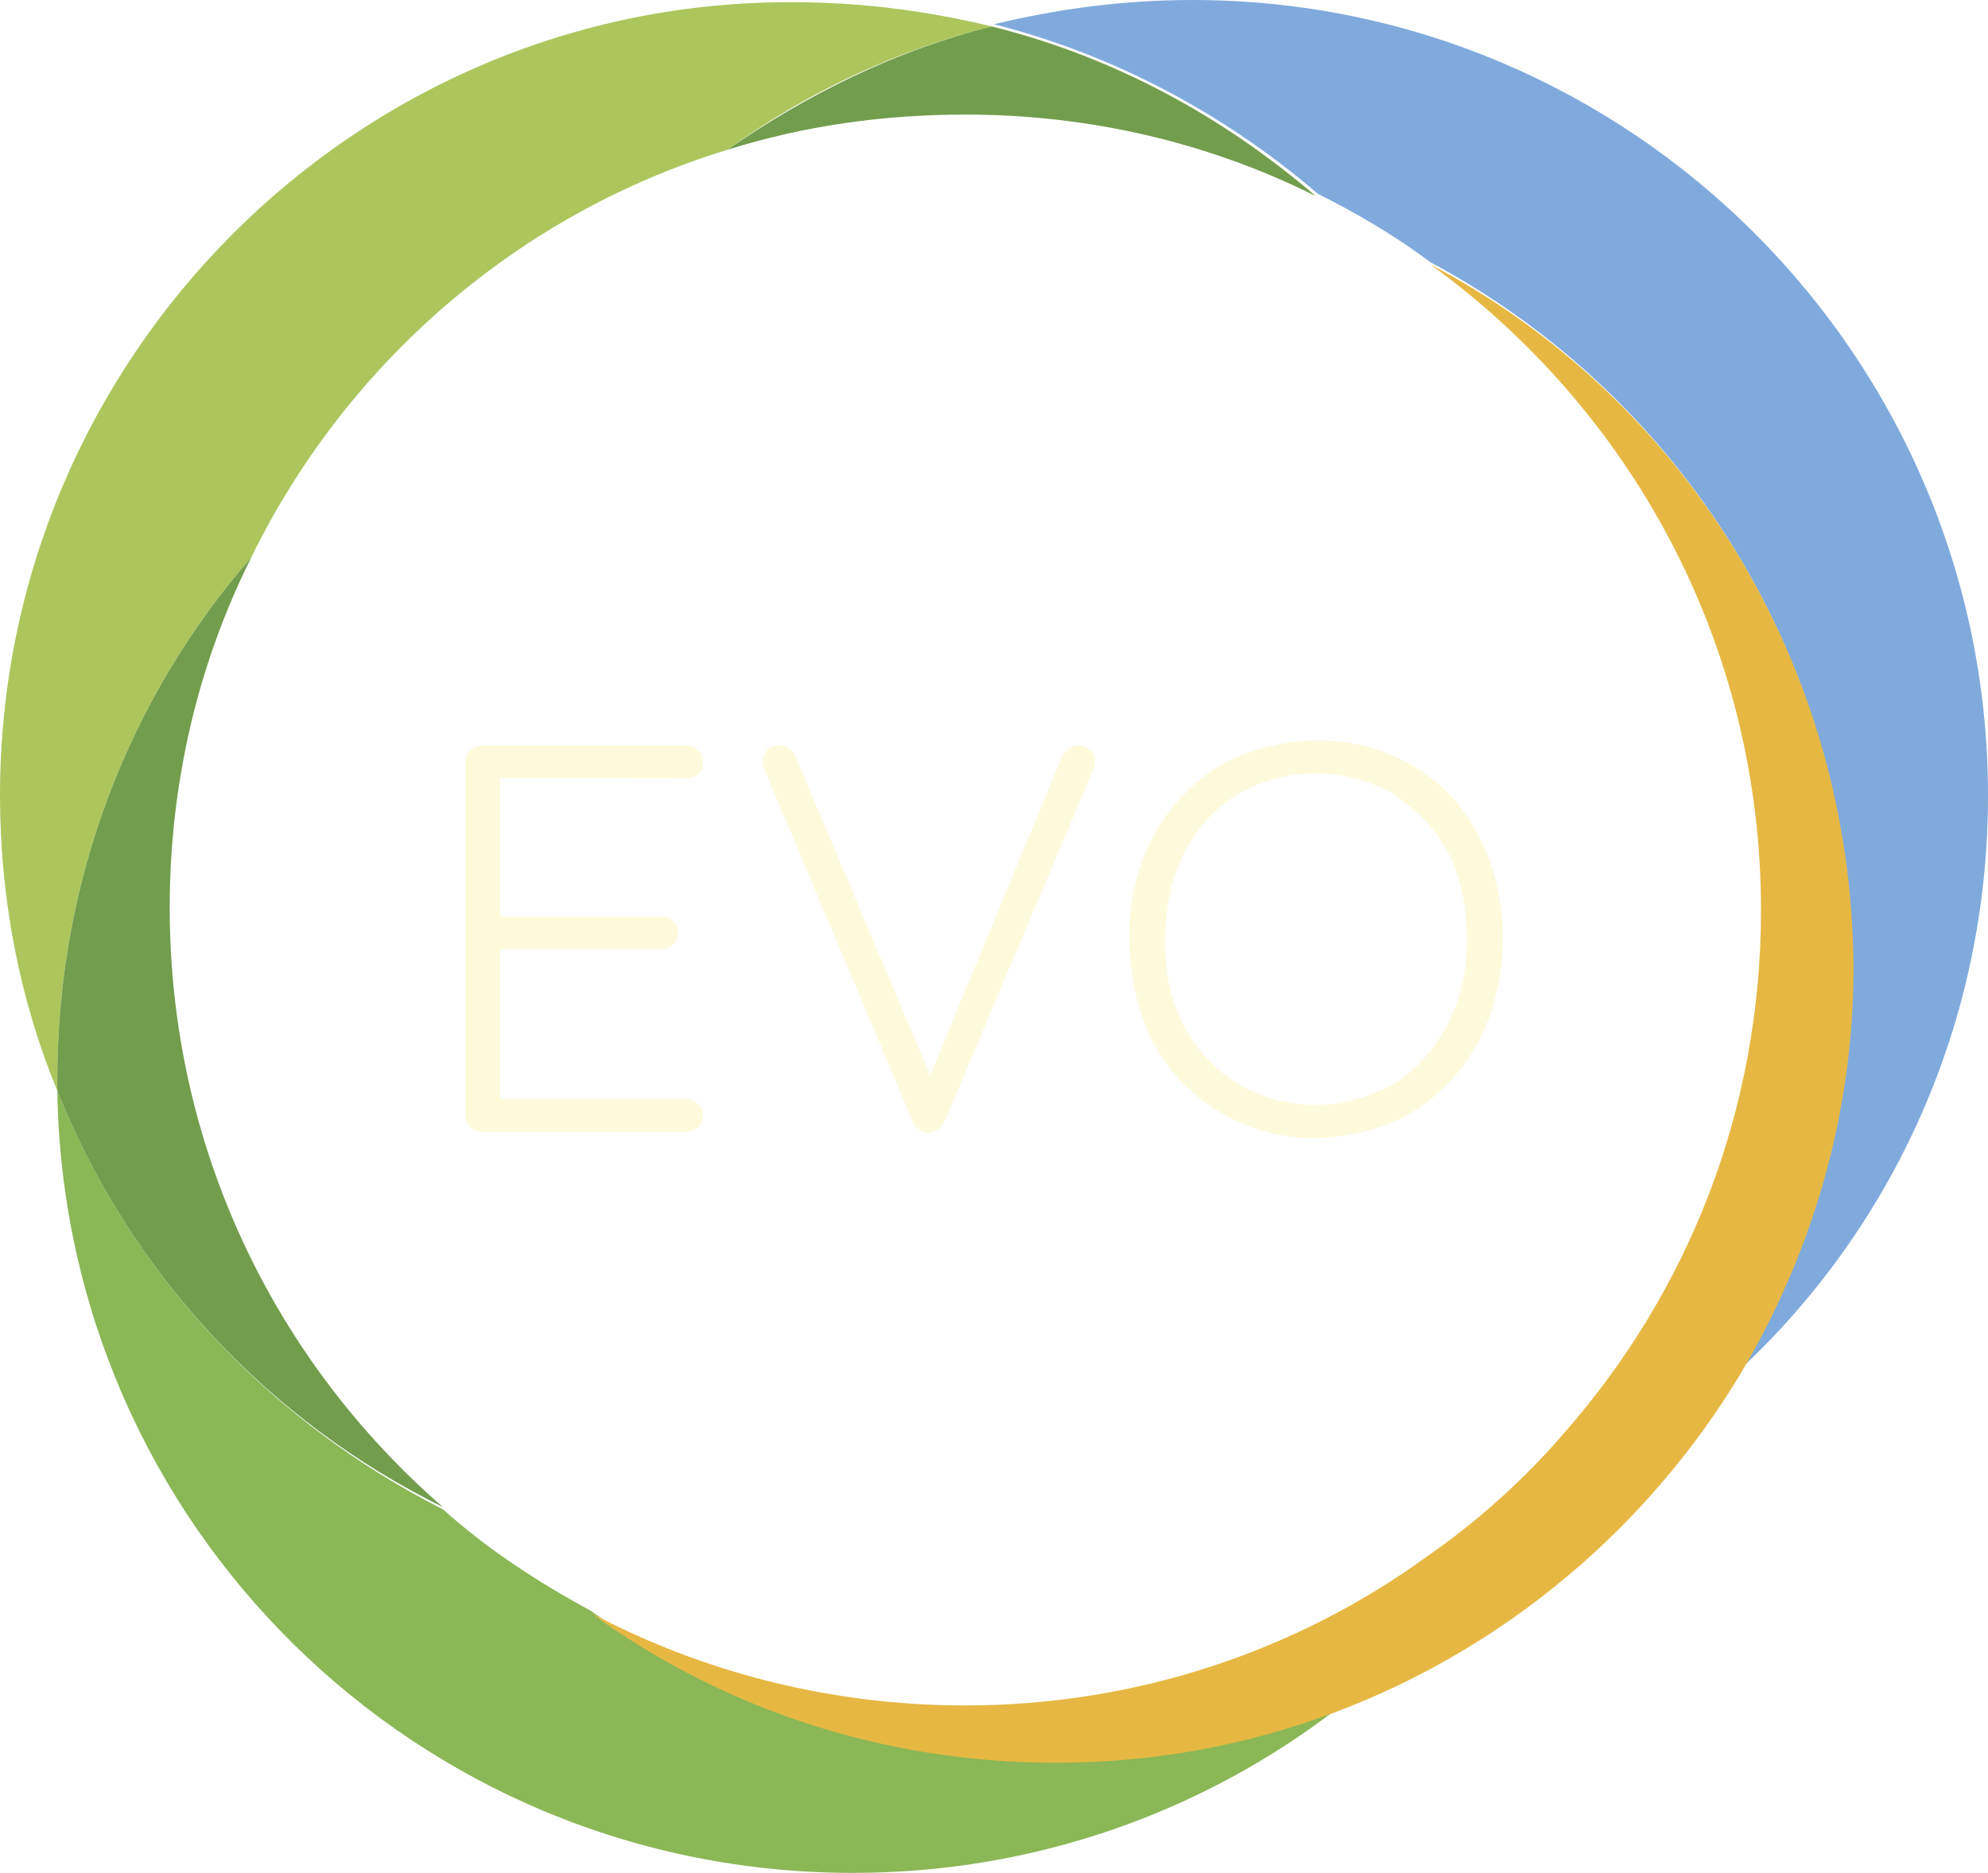
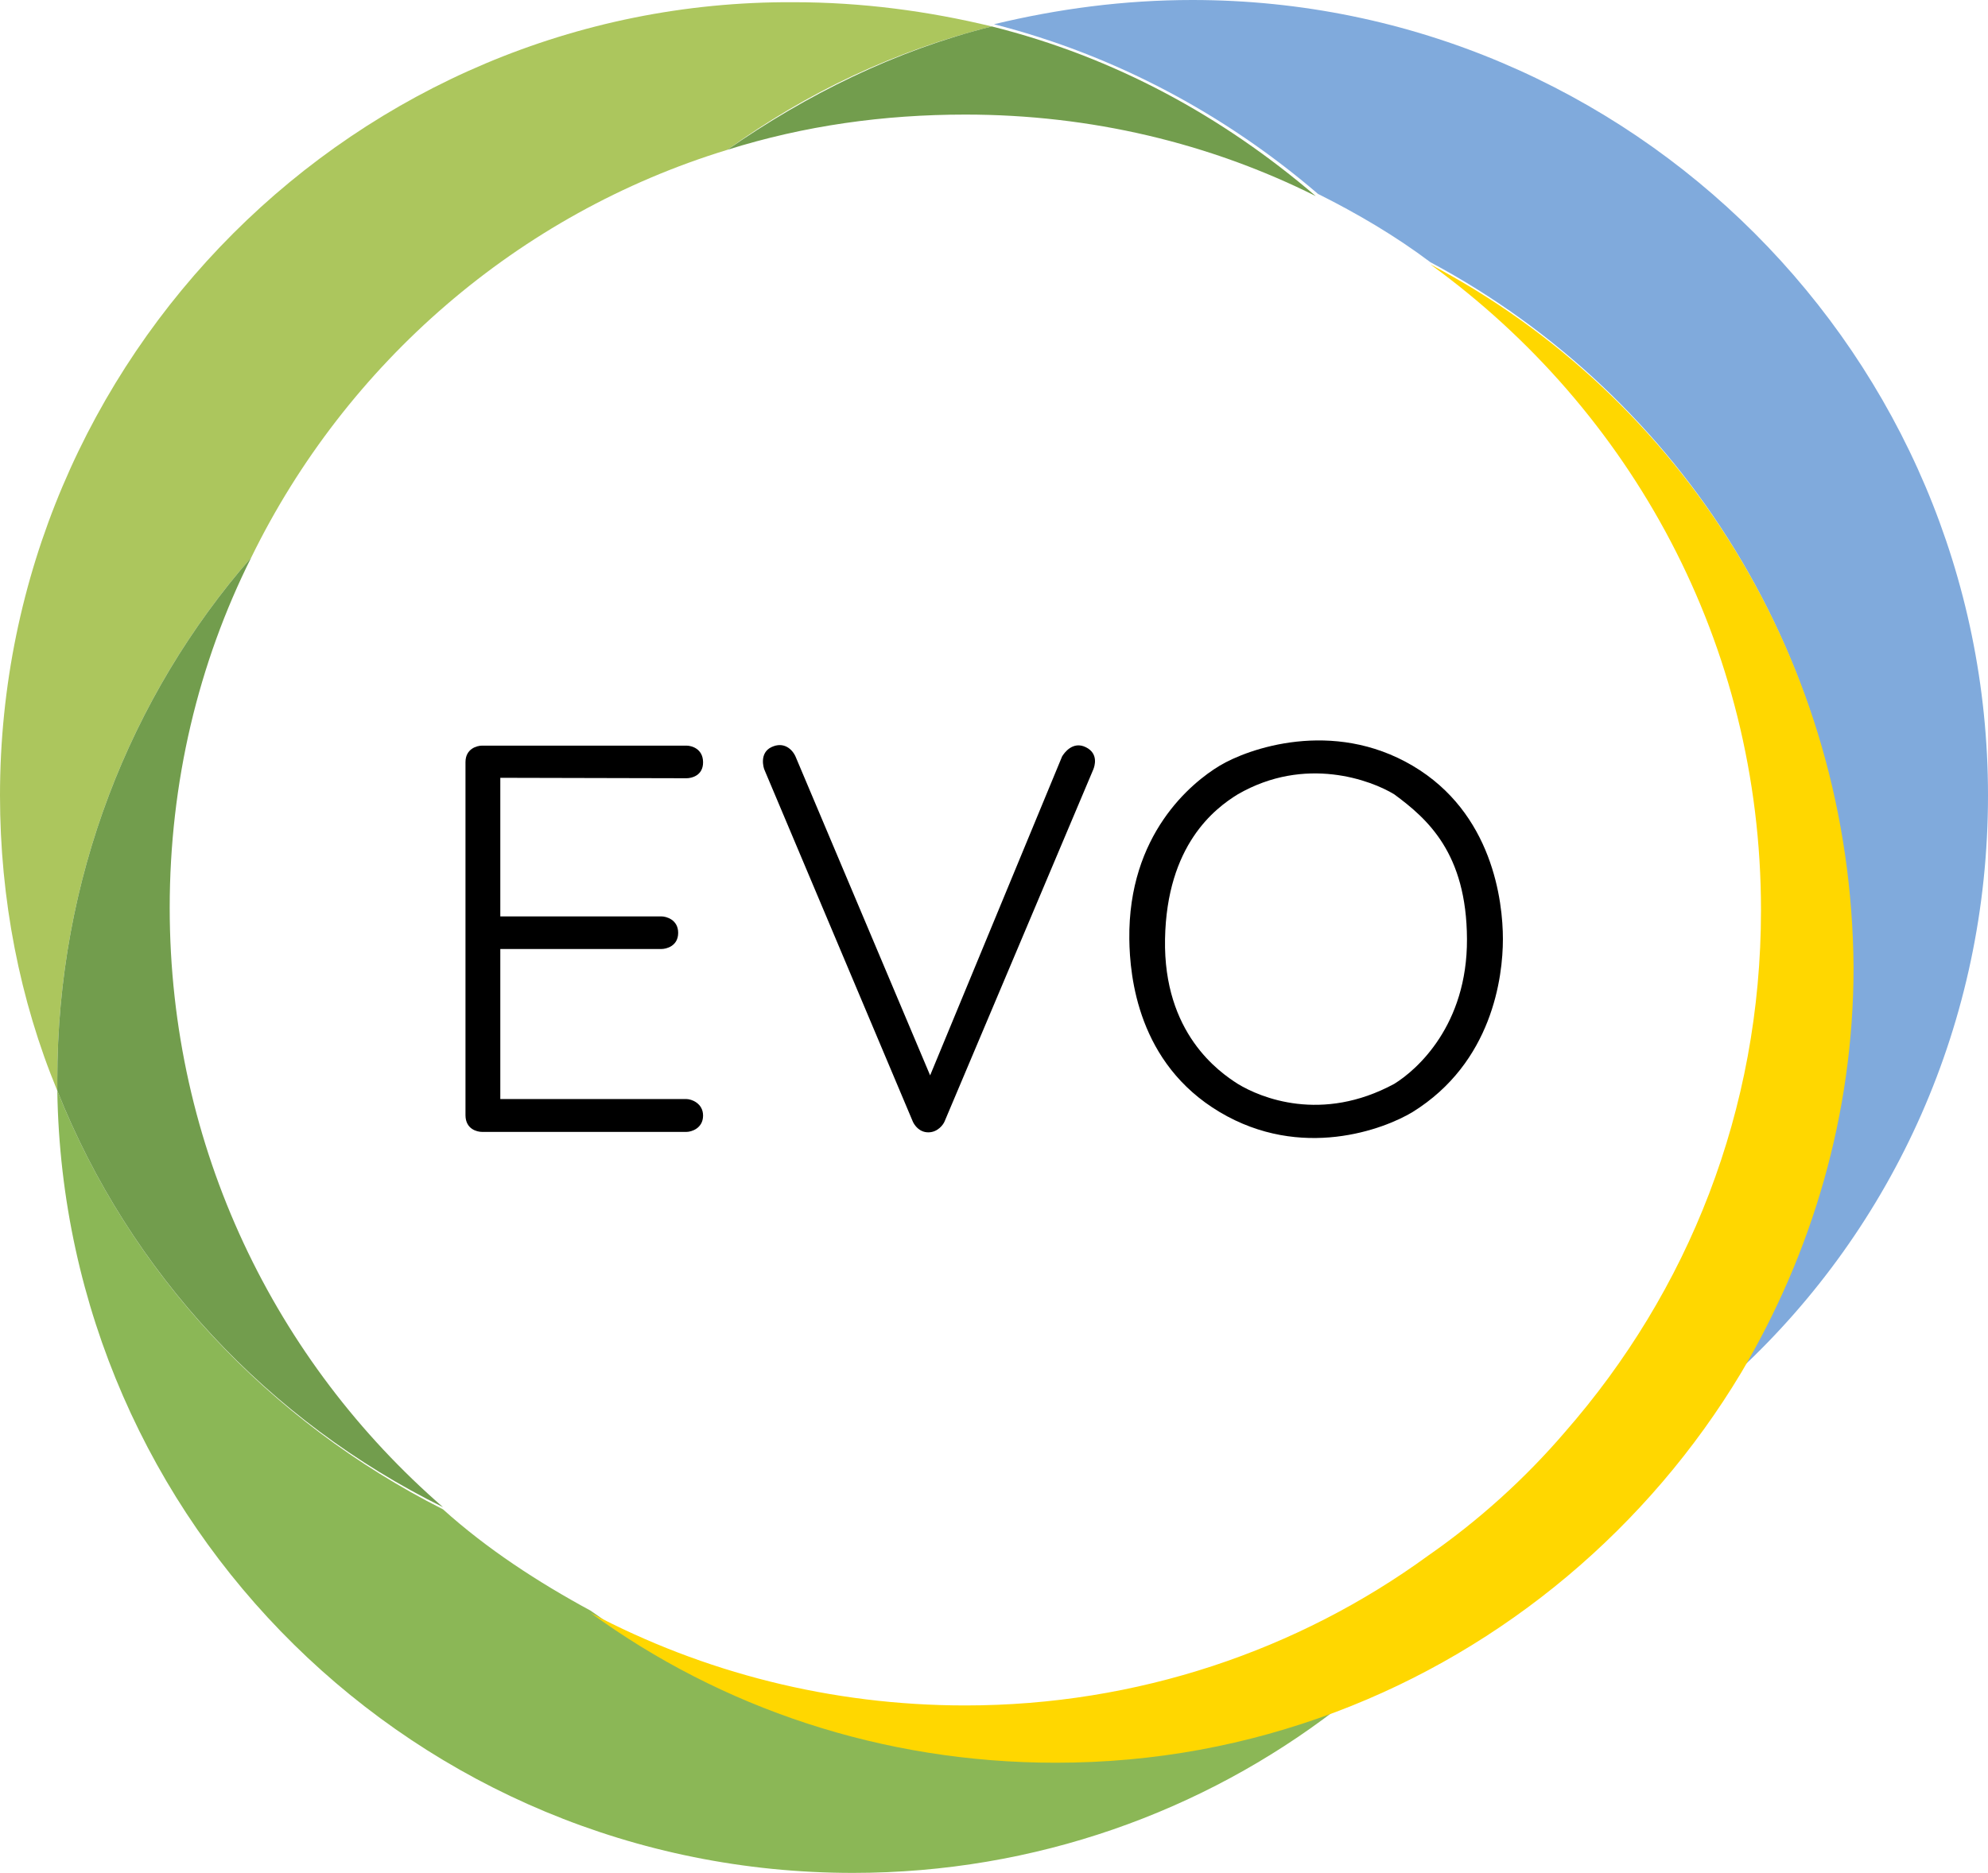
<svg xmlns="http://www.w3.org/2000/svg" xmlns:xlink="http://www.w3.org/1999/xlink" viewBox="0 0 90.2 85">
-   <style>.st0{fill:#80aadc}.st0,.st1,.st2,.st3,.st4{clip-path:url(#SVGID_2)}.st1{fill:#acc65d}.st2{fill:#729d4d}.st3{fill:#8bb756}.st4{fill:#e6b843}.st5{fill:#fffadc}</style>
+   <style>.st0{fill:#80aadc}.st0,.st1,.st2,.st3,.st4{clip-path:url(#SVGID_2)}.st1{fill:#acc65d}.st2{fill:#729d4d}.st3{fill:#8bb756}.st4{fill:#ffd700}.st5{fill:currentColor}</style>
  <defs>
    <path id="SVGID_1" d="M0 0h90.2v85H0z" />
  </defs>
  <clipPath id="SVGID_2">
    <use xlink:href="#SVGID_1" overflow="visible" />
  </clipPath>
  <path class="st0" d="M90.2 36.1C90.2 16.2 74 0 54.1 0c-3.1 0-6.1.4-9 1.1 5.5 1.4 10.5 4.1 14.7 7.7 1.8.9 3.5 1.9 5.1 3.1C76.3 18 84 30 84 43.8c0 6.7-1.8 13-5.1 18.4 7-6.5 11.3-15.8 11.3-26.1" />
  <path class="st1" d="M11.4 25.3C15.7 16.5 23.5 9.7 33 6.8c3.6-2.6 7.6-4.5 12-5.6C42.1.5 39.1.1 36 .1 16.2 0 0 16.2 0 36.1c0 4.7.9 9.3 2.6 13.4V49c0-9.1 3.3-17.4 8.8-23.7" />
  <path class="st2" d="M43.8 5.2c5.7 0 11.1 1.3 15.9 3.7-4.2-3.6-9.1-6.3-14.7-7.7-4.4 1.1-8.4 3.1-12 5.6 3.5-1.1 7.1-1.6 10.8-1.6" />
  <path class="st3" d="M26.8 73.1c-2.4-1.3-4.7-2.8-6.7-4.6-7.9-4-14.2-10.7-17.5-19C2.9 69.2 18.9 85 38.7 85c8.3 0 15.9-2.8 21.9-7.4-3.9 1.5-8.2 2.3-12.7 2.3-7.8 0-15.1-2.5-21.1-6.8" />
  <path class="st2" d="M20.1 68.4C12.5 61.8 7.7 52.1 7.7 41.2c0-5.7 1.3-11.1 3.7-15.9C5.9 31.6 2.6 39.9 2.6 49v.5c3.3 8.3 9.6 15 17.5 18.9" />
  <path class="st4" d="M64.9 12c9.1 6.6 15 17.2 15 29.3 0 9.1-3.3 17.3-8.9 23.7-1.8 2.1-3.9 4-6.2 5.6-5.9 4.3-13.2 6.8-21 6.8-6.1 0-11.9-1.5-17-4.2C32.7 77.5 40 80 47.9 80c4.5 0 8.7-.8 12.7-2.3 7.7-2.9 14.2-8.4 18.4-15.4 3.2-5.4 5.1-11.7 5.1-18.4C84 30 76.3 18 64.9 12" />
  <path class="st5" d="M31.15,35.32C31.37,35.32,31.906,35.205,31.9,34.59C31.894,33.975,31.37,33.84,31.15,33.84L21.87,33.84C21.65,33.84,21.12,33.973,21.12,34.59L21.12,50.62C21.127,51.251,21.65,51.37,21.87,51.37L31.15,51.37C31.37,51.37,31.893,51.21,31.9,50.64C31.907,50.07,31.37,49.88,31.15,49.88L22.7,49.88L22.7,43.07L30.01,43.07C30.23,43.07,30.767,42.941,30.77,42.34C30.773,41.739,30.23,41.59,30.01,41.59L22.7,41.59L22.7,35.3L31.15,35.32z" />
  <path class="st5" d="M42.2,48.8L36.11,34.37C35.96,34,35.559,33.641,35.001,33.908C34.444,34.174,34.64,34.85,34.69,34.95L41.42,50.91C41.49,51.06,41.708,51.396,42.13,51.39C42.552,51.384,42.8,51.04,42.86,50.89L49.61,34.91C49.66,34.78,49.86,34.204,49.266,33.911C48.671,33.618,48.28,34.18,48.19,34.33L42.2,48.81L42.2,48.8z" />
  <path class="st5" d="M55.34,50.47C59.045,52.677,62.8,51.25,64.09,50.47C67.71,48.226,68.19,44.34,68.19,42.62C68.19,40.9,67.722,36.89,64.09,34.75C60.458,32.61,56.62,33.98,55.34,34.75C54.06,35.52,51.182,37.871,51.24,42.62C51.261,44.334,51.635,48.263,55.34,50.47zM56.16,36.05C59.234,34.273,62.23,35.42,63.26,36.05C64.767,37.161,66.544,38.72,66.56,42.62C66.576,46.52,64.3,48.55,63.26,49.19C59.966,50.972,57.19,49.82,56.16,49.19C55.316,48.651,52.782,46.895,52.86,42.62C52.938,38.345,55.12,36.69,56.16,36.05z" />
</svg>
